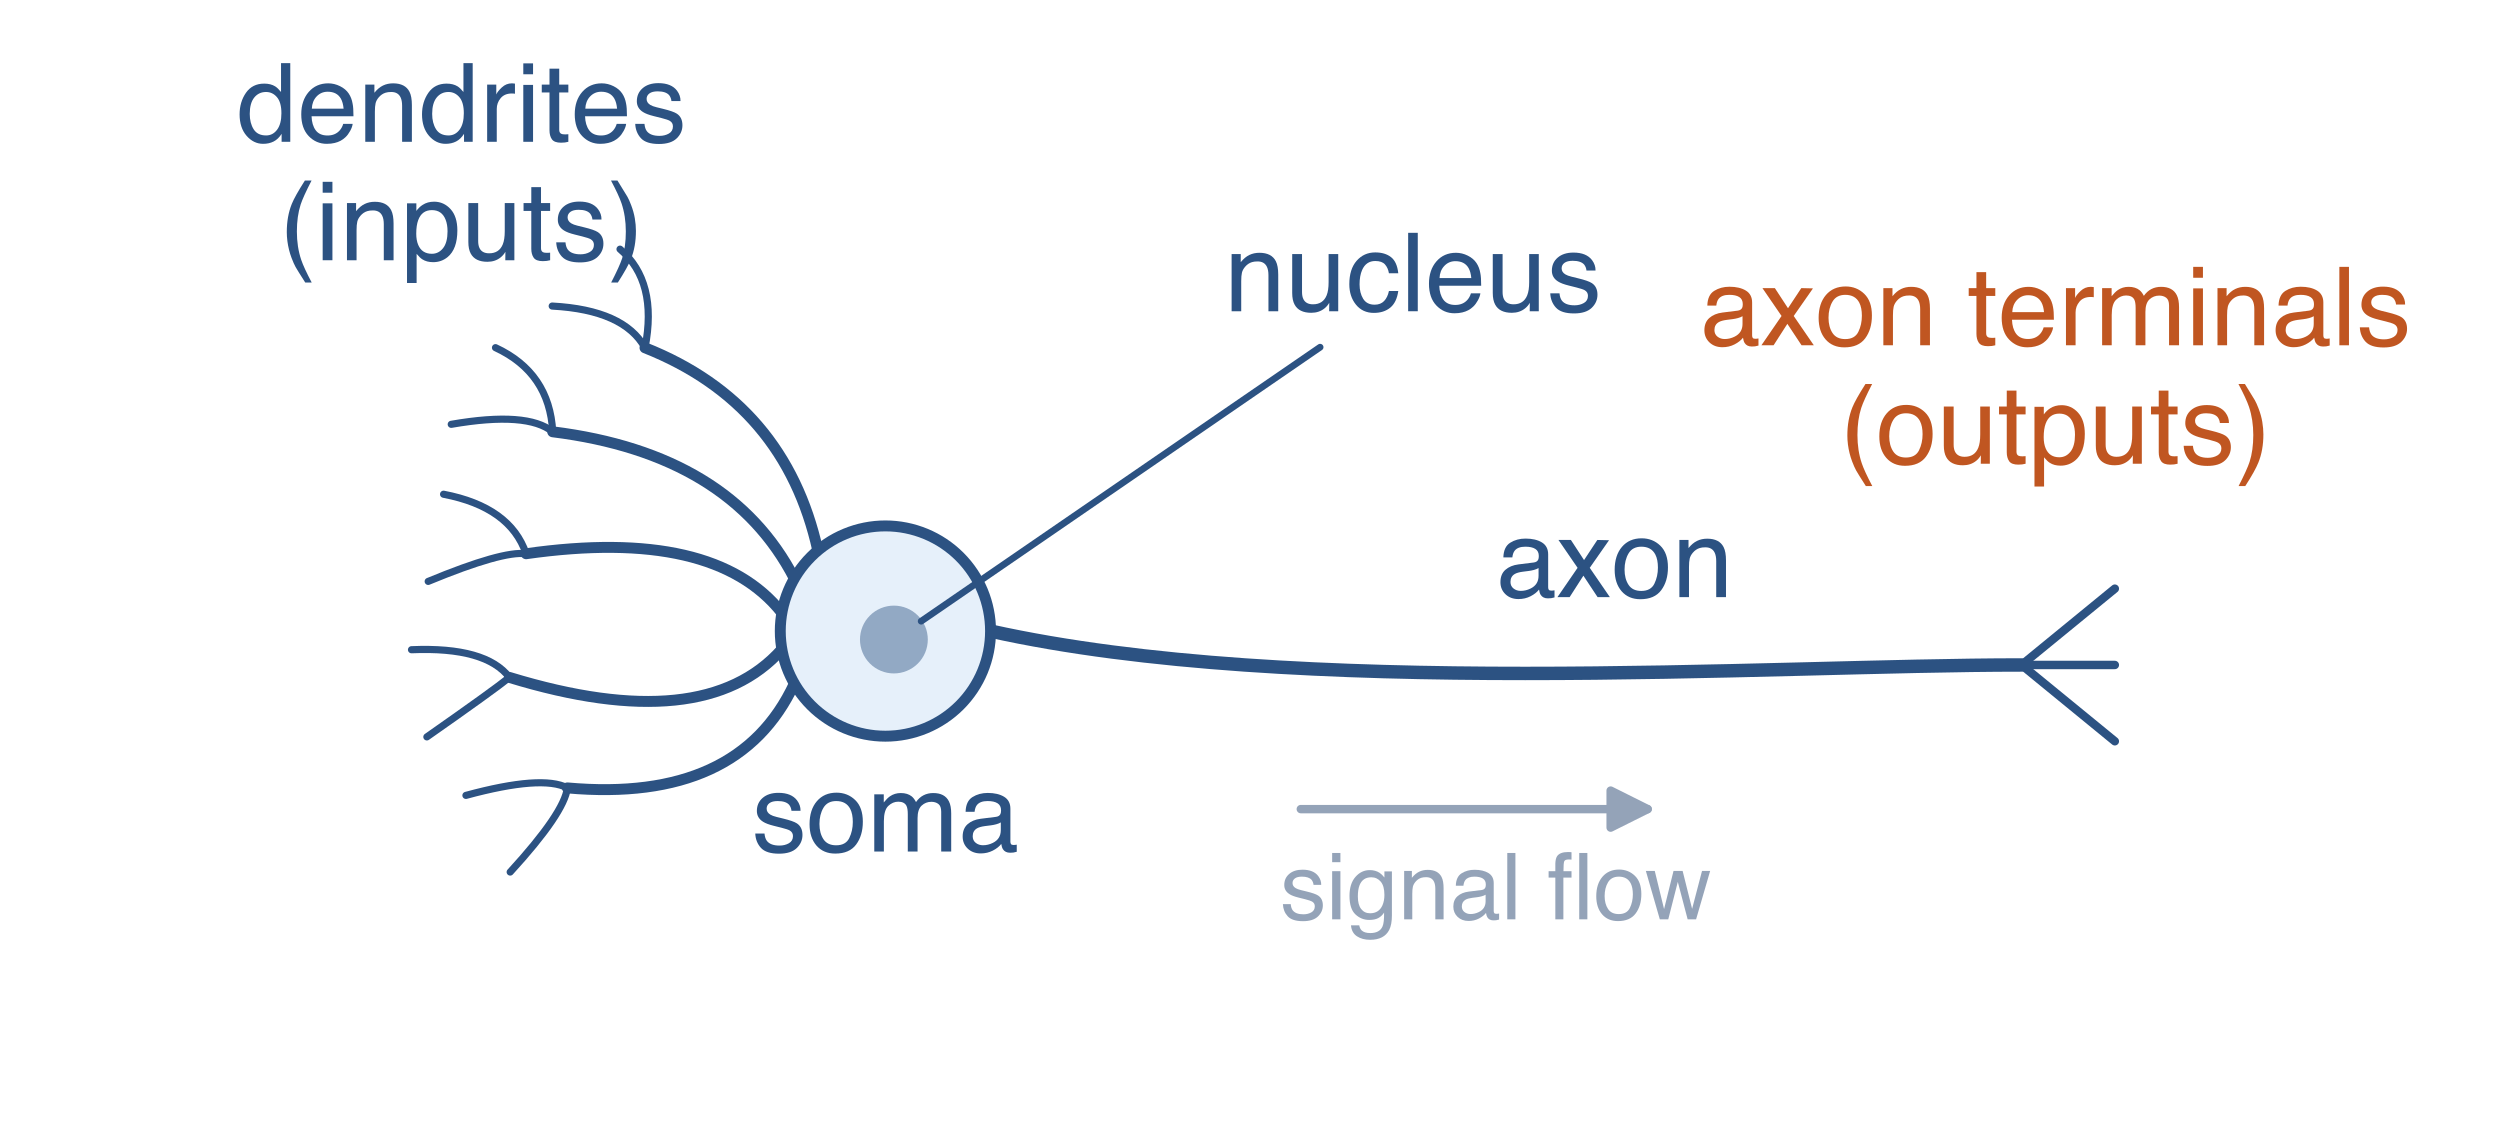
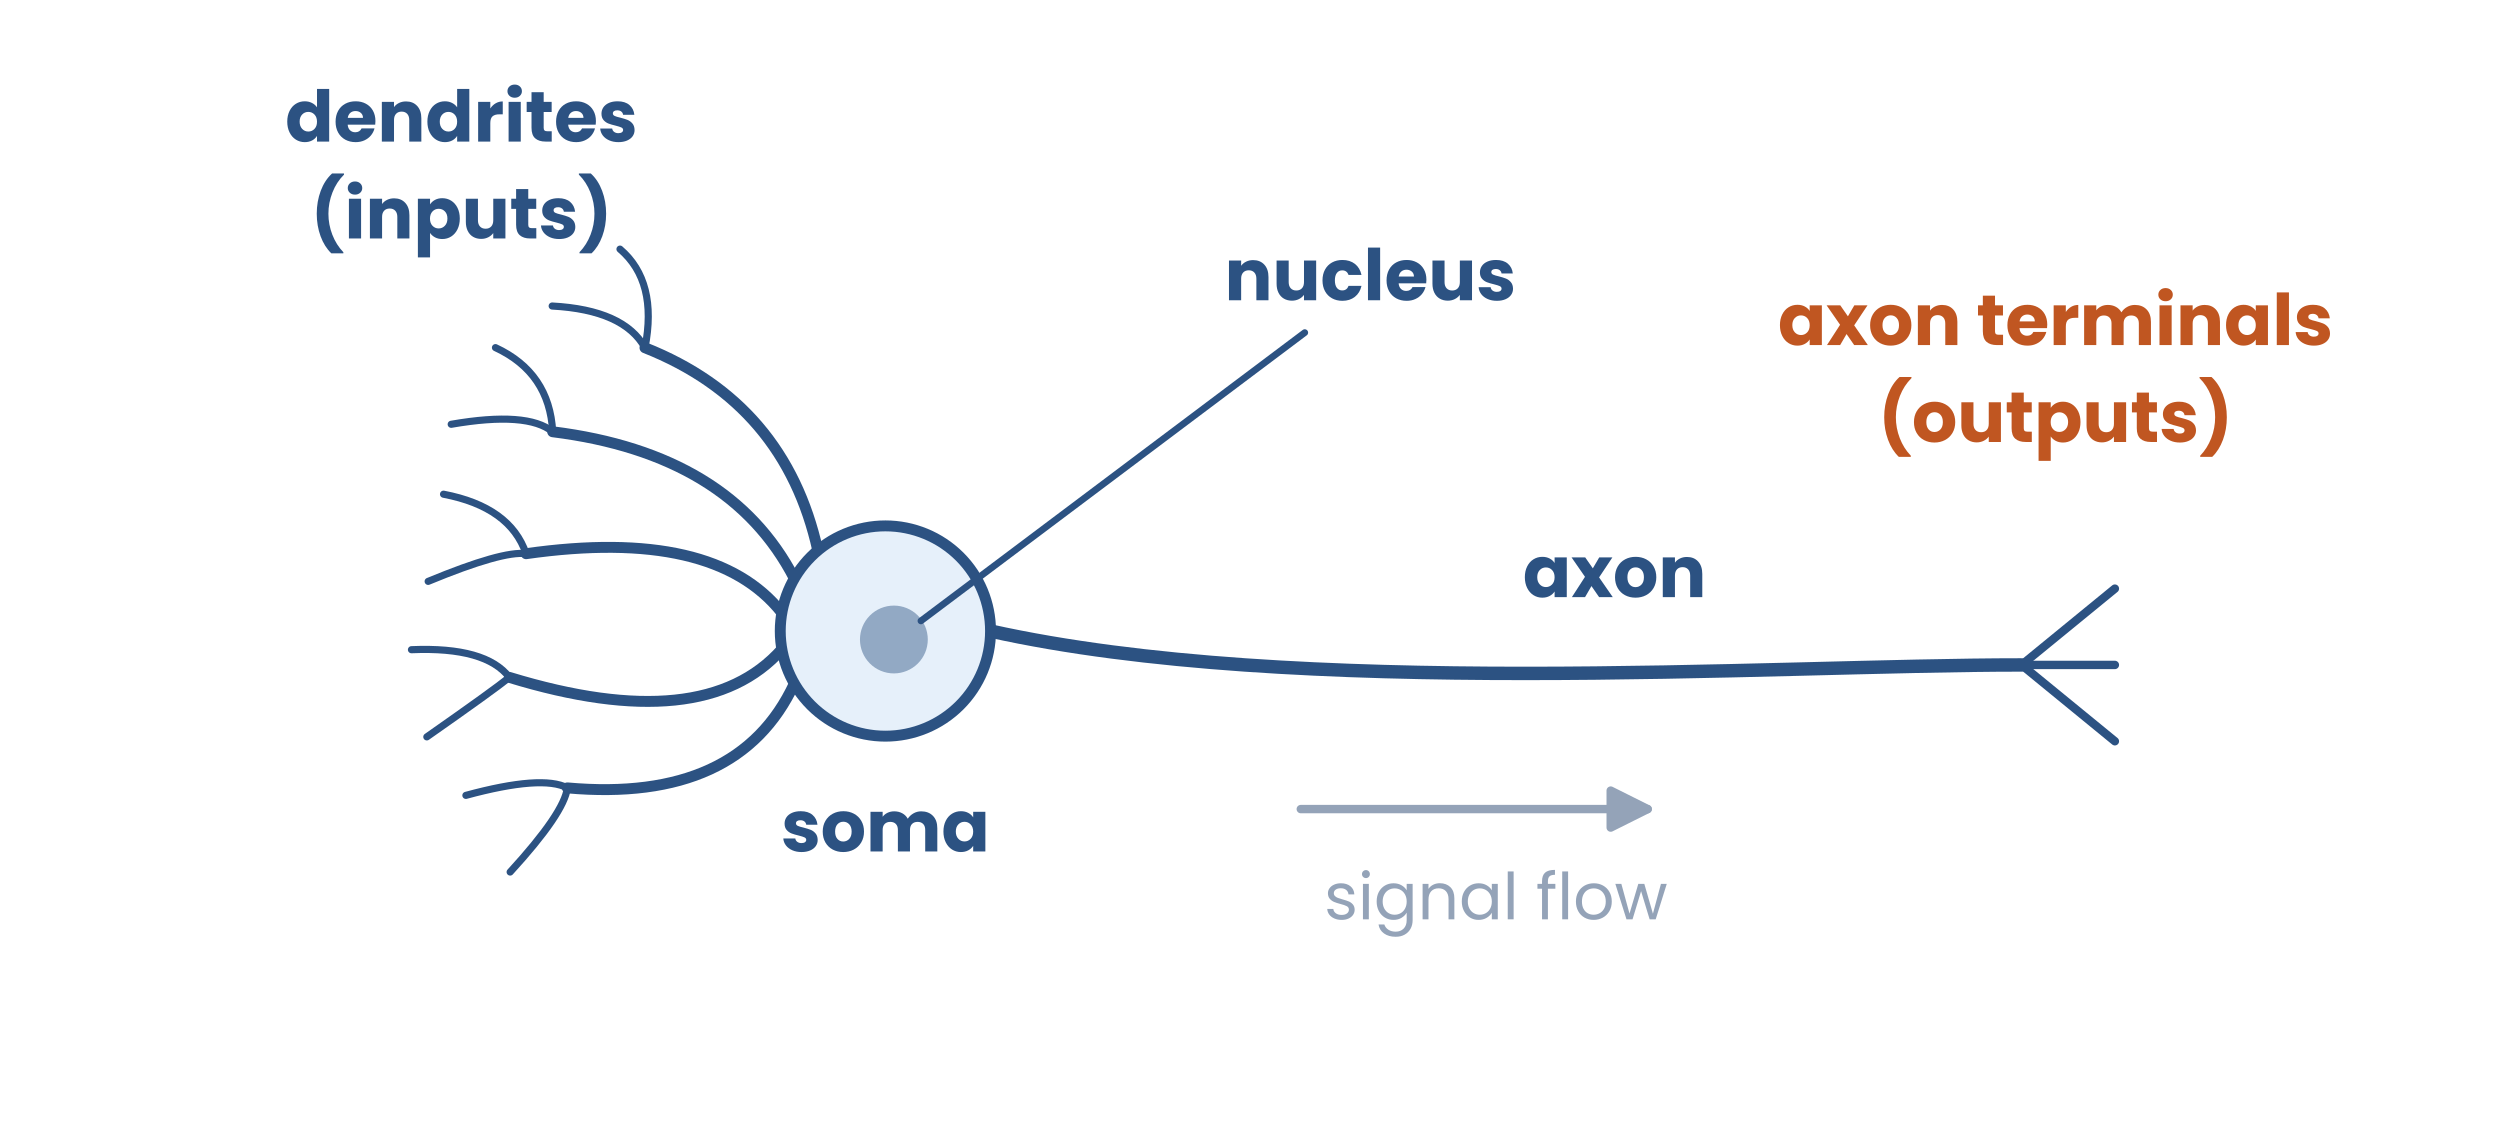
- <svg xmlns="http://www.w3.org/2000/svg" xmlns:xlink="http://www.w3.org/1999/xlink" width="594.522" height="267.878" viewBox="0 0 594.522 267.878" version="1.1">
+ <svg xmlns="http://www.w3.org/2000/svg" xmlns:xlink="http://www.w3.org/1999/xlink" width="595.08" height="268.116" viewBox="0 0 595.08 268.116" version="1.1">
  <defs>
    <style type="text/css">*{stroke-linejoin: round; stroke-linecap: butt}</style>
  </defs>
  <g id="figure_1">
    <g id="patch_1">
-       <path d="M 0 267.878  L 594.522 267.878  L 594.522 0  L 0 0  L 0 267.878  z " style="fill: none" />
+       <path d="M 0 268.116  L 595.08 268.116  L 595.08 0  L 0 0  L 0 268.116  z " style="fill: none" />
    </g>
    <g id="axes_1">
      <g id="patch_2">
-         <path d="M 188.907 137.569  Q 173.573 107.929 131.441 102.686  " clip-path="url(#p8c267089ec)" style="fill: none; stroke: #2c5282; stroke-width: 2.6; stroke-linejoin: miter; stroke-linecap: round" />
+         <path d="M 189.079 137.691  Q 173.731 108.022 131.557 102.774  " clip-path="url(#p0c225b8aaf)" style="fill: none; stroke: #2c5282; stroke-width: 2.6; stroke-linejoin: miter; stroke-linecap: round" />
      </g>
      <g id="patch_3">
-         <path d="M 131.441 102.686  Q 130.687 88.65 117.835 82.678  " clip-path="url(#p8c267089ec)" style="fill: none; stroke: #2c5282; stroke-width: 1.7; stroke-linejoin: miter; stroke-linecap: round" />
+         <path d="M 131.557 102.774  Q 130.802 88.724 117.938 82.747  " clip-path="url(#p0c225b8aaf)" style="fill: none; stroke: #2c5282; stroke-width: 1.7; stroke-linejoin: miter; stroke-linecap: round" />
      </g>
      <g id="patch_4">
-         <path d="M 131.441 102.686  Q 125.425 97.764 107.31 100.907  " clip-path="url(#p8c267089ec)" style="fill: none; stroke: #2c5282; stroke-width: 1.7; stroke-linejoin: miter; stroke-linecap: round" />
+         <path d="M 131.557 102.774  Q 125.535 97.847 107.403 100.993  " clip-path="url(#p0c225b8aaf)" style="fill: none; stroke: #2c5282; stroke-width: 1.7; stroke-linejoin: miter; stroke-linecap: round" />
      </g>
      <g id="patch_5">
-         <path d="M 185.937 145.728  Q 169.777 125.326 125.113 131.682  " clip-path="url(#p8c267089ec)" style="fill: none; stroke: #2c5282; stroke-width: 2.6; stroke-linejoin: miter; stroke-linecap: round" />
+         <path d="M 186.107 145.858  Q 169.931 125.436 125.224 131.798  " clip-path="url(#p0c225b8aaf)" style="fill: none; stroke: #2c5282; stroke-width: 2.6; stroke-linejoin: miter; stroke-linecap: round" />
      </g>
      <g id="patch_6">
-         <path d="M 125.113 131.682  Q 121.348 120.575 105.485 117.534  " clip-path="url(#p8c267089ec)" style="fill: none; stroke: #2c5282; stroke-width: 1.7; stroke-linejoin: miter; stroke-linecap: round" />
+         <path d="M 125.224 131.798  Q 121.455 120.681 105.576 117.637  " clip-path="url(#p0c225b8aaf)" style="fill: none; stroke: #2c5282; stroke-width: 1.7; stroke-linejoin: miter; stroke-linecap: round" />
      </g>
      <g id="patch_7">
-         <path d="M 125.113 131.682  Q 119.521 130.94 101.83 138.263  " clip-path="url(#p8c267089ec)" style="fill: none; stroke: #2c5282; stroke-width: 1.7; stroke-linejoin: miter; stroke-linecap: round" />
+         <path d="M 125.224 131.798  Q 119.625 131.055 101.917 138.386  " clip-path="url(#p0c225b8aaf)" style="fill: none; stroke: #2c5282; stroke-width: 1.7; stroke-linejoin: miter; stroke-linecap: round" />
      </g>
      <g id="patch_8">
-         <path d="M 185.937 154.411  Q 167.394 175.234 121.142 161.093  " clip-path="url(#p8c267089ec)" style="fill: none; stroke: #2c5282; stroke-width: 2.6; stroke-linejoin: miter; stroke-linecap: round" />
+         <path d="M 186.107 154.55  Q 167.545 175.393 121.248 161.238  " clip-path="url(#p0c225b8aaf)" style="fill: none; stroke: #2c5282; stroke-width: 2.6; stroke-linejoin: miter; stroke-linecap: round" />
      </g>
      <g id="patch_9">
-         <path d="M 121.142 161.093  Q 115.549 153.769 97.859 154.511  " clip-path="url(#p8c267089ec)" style="fill: none; stroke: #2c5282; stroke-width: 1.7; stroke-linejoin: miter; stroke-linecap: round" />
+         <path d="M 121.248 161.238  Q 115.65 153.908 97.942 154.65  " clip-path="url(#p0c225b8aaf)" style="fill: none; stroke: #2c5282; stroke-width: 1.7; stroke-linejoin: miter; stroke-linecap: round" />
      </g>
      <g id="patch_10">
-         <path d="M 121.142 161.093  Q 117.377 164.134 101.514 175.24  " clip-path="url(#p8c267089ec)" style="fill: none; stroke: #2c5282; stroke-width: 1.7; stroke-linejoin: miter; stroke-linecap: round" />
+         <path d="M 121.248 161.238  Q 117.479 164.282 101.6 175.4  " clip-path="url(#p0c225b8aaf)" style="fill: none; stroke: #2c5282; stroke-width: 1.7; stroke-linejoin: miter; stroke-linecap: round" />
      </g>
      <g id="patch_11">
-         <path d="M 194.488 130.917  Q 186.741 95.942 153.388 82.709  " clip-path="url(#p8c267089ec)" style="fill: none; stroke: #2c5282; stroke-width: 2.6; stroke-linejoin: miter; stroke-linecap: round" />
+         <path d="M 194.666 131.033  Q 186.912 96.024 153.526 82.777  " clip-path="url(#p0c225b8aaf)" style="fill: none; stroke: #2c5282; stroke-width: 2.6; stroke-linejoin: miter; stroke-linecap: round" />
      </g>
      <g id="patch_12">
-         <path d="M 153.388 82.709  Q 156.466 66.949 147.446 59.254  " clip-path="url(#p8c267089ec)" style="fill: none; stroke: #2c5282; stroke-width: 1.7; stroke-linejoin: miter; stroke-linecap: round" />
+         <path d="M 153.526 82.777  Q 156.607 67.002 147.578 59.3  " clip-path="url(#p0c225b8aaf)" style="fill: none; stroke: #2c5282; stroke-width: 1.7; stroke-linejoin: miter; stroke-linecap: round" />
      </g>
      <g id="patch_13">
-         <path d="M 153.388 82.709  Q 148.404 73.714 131.321 72.784  " clip-path="url(#p8c267089ec)" style="fill: none; stroke: #2c5282; stroke-width: 1.7; stroke-linejoin: miter; stroke-linecap: round" />
+         <path d="M 153.526 82.777  Q 148.537 73.773 131.438 72.843  " clip-path="url(#p0c225b8aaf)" style="fill: none; stroke: #2c5282; stroke-width: 1.7; stroke-linejoin: miter; stroke-linecap: round" />
      </g>
      <g id="patch_14">
-         <path d="M 188.907 162.571  Q 175.668 191.001 134.933 187.372  " clip-path="url(#p8c267089ec)" style="fill: none; stroke: #2c5282; stroke-width: 2.6; stroke-linejoin: miter; stroke-linecap: round" />
+         <path d="M 189.079 162.718  Q 175.828 191.176 135.053 187.543  " clip-path="url(#p0c225b8aaf)" style="fill: none; stroke: #2c5282; stroke-width: 2.6; stroke-linejoin: miter; stroke-linecap: round" />
      </g>
      <g id="patch_15">
-         <path d="M 134.933 187.372  Q 128.917 184.229 110.803 189.151  " clip-path="url(#p8c267089ec)" style="fill: none; stroke: #2c5282; stroke-width: 1.7; stroke-linejoin: miter; stroke-linecap: round" />
+         <path d="M 135.053 187.543  Q 129.031 184.397 110.899 189.324  " clip-path="url(#p0c225b8aaf)" style="fill: none; stroke: #2c5282; stroke-width: 1.7; stroke-linejoin: miter; stroke-linecap: round" />
      </g>
      <g id="patch_16">
-         <path d="M 134.933 187.372  Q 134.179 193.343 121.327 207.379  " clip-path="url(#p8c267089ec)" style="fill: none; stroke: #2c5282; stroke-width: 1.7; stroke-linejoin: miter; stroke-linecap: round" />
+         <path d="M 135.053 187.543  Q 134.298 193.52 121.433 207.57  " clip-path="url(#p0c225b8aaf)" style="fill: none; stroke: #2c5282; stroke-width: 1.7; stroke-linejoin: miter; stroke-linecap: round" />
      </g>
      <g id="patch_17">
-         <path d="M 235.562 150.07  C 308.149 166.2 420.256 158.135 480.746 158.135  " clip-path="url(#p8c267089ec)" style="fill: none; stroke: #2c5282; stroke-width: 3.2; stroke-linejoin: miter; stroke-linecap: round" />
+         <path d="M 235.78 150.204  C 308.439 166.351 420.656 158.277 481.205 158.277  " clip-path="url(#p0c225b8aaf)" style="fill: none; stroke: #2c5282; stroke-width: 3.2; stroke-linejoin: miter; stroke-linecap: round" />
      </g>
      <g id="line2d_1">
-         <path d="M 480.746 158.135  L 502.926 139.988  " clip-path="url(#p8c267089ec)" style="fill: none; stroke: #2c5282; stroke-width: 2; stroke-linecap: round" />
+         <path d="M 481.205 158.277  L 503.406 140.113  " clip-path="url(#p0c225b8aaf)" style="fill: none; stroke: #2c5282; stroke-width: 2; stroke-linecap: round" />
      </g>
      <g id="line2d_2">
-         <path d="M 480.746 158.135  L 502.926 158.135  " clip-path="url(#p8c267089ec)" style="fill: none; stroke: #2c5282; stroke-width: 2; stroke-linecap: round" />
+         <path d="M 481.205 158.277  L 503.406 158.277  " clip-path="url(#p0c225b8aaf)" style="fill: none; stroke: #2c5282; stroke-width: 2; stroke-linecap: round" />
      </g>
      <g id="line2d_3">
-         <path d="M 480.746 158.135  L 502.926 176.282  " clip-path="url(#p8c267089ec)" style="fill: none; stroke: #2c5282; stroke-width: 2; stroke-linecap: round" />
+         <path d="M 481.205 158.277  L 503.406 176.442  " clip-path="url(#p0c225b8aaf)" style="fill: none; stroke: #2c5282; stroke-width: 2; stroke-linecap: round" />
      </g>
      <g id="patch_18">
-         <path d="M 210.559 175.072  C 217.19 175.072 223.55 172.438 228.239 167.749  C 232.927 163.06 235.562 156.7 235.562 150.07  C 235.562 143.439 232.927 137.079 228.239 132.39  C 223.55 127.702 217.19 125.067 210.559 125.067  C 203.929 125.067 197.569 127.702 192.88 132.39  C 188.191 137.079 185.557 143.439 185.557 150.07  C 185.557 156.7 188.191 163.06 192.88 167.749  C 197.569 172.438 203.929 175.072 210.559 175.072  z " clip-path="url(#p8c267089ec)" style="fill: #e6f0fa; stroke: #2c5282; stroke-width: 2.6; stroke-linejoin: miter" />
+         <path d="M 210.753 175.231  C 217.39 175.231 223.757 172.594 228.45 167.901  C 233.143 163.208 235.78 156.841 235.78 150.204  C 235.78 143.567 233.143 137.201 228.45 132.508  C 223.757 127.814 217.39 125.177 210.753 125.177  C 204.116 125.177 197.75 127.814 193.057 132.508  C 188.363 137.201 185.726 143.567 185.726 150.204  C 185.726 156.841 188.363 163.208 193.057 167.901  C 197.75 172.594 204.116 175.231 210.753 175.231  z " clip-path="url(#p0c225b8aaf)" style="fill: #e6f0fa; stroke: #2c5282; stroke-width: 2.6; stroke-linejoin: miter" />
      </g>
      <g id="patch_19">
-         <path d="M 309.343 192.412  Q 351.703 192.412 391.827 192.412  " style="fill: none; stroke: #94a3b8; stroke-width: 2; stroke-linecap: round" />
-         <path d="M 383.027 188.012  L 391.827 192.412  L 383.027 196.812  z " style="fill: #94a3b8; stroke: #94a3b8; stroke-width: 2; stroke-linecap: round" />
+         <path d="M 309.629 192.589  Q 352.033 192.589 392.2 192.589  " style="fill: none; stroke: #94a3b8; stroke-width: 2; stroke-linecap: round" />
+         <path d="M 383.4 188.189  L 392.2 192.589  L 383.4 196.989  z " style="fill: #94a3b8; stroke: #94a3b8; stroke-width: 2; stroke-linecap: round" />
      </g>
      <g id="text_1">
-         <g style="fill: #94a3b8" transform="translate(304.378 218.6246) scale(0.22 -0.22)">
-           <defs>
-             <path id="Helvetica-73" d="M 747 1050  Q 772 769 888 619  Q 1100 347 1625 347  Q 1938 347 2175 483  Q 2413 619 2413 903  Q 2413 1119 2222 1231  Q 2100 1300 1741 1391  L 1294 1503  Q 866 1609 663 1741  Q 300 1969 300 2372  Q 300 2847 642 3140  Q 984 3434 1563 3434  Q 2319 3434 2653 2991  Q 2863 2709 2856 2384  L 2325 2384  Q 2309 2575 2191 2731  Q 1997 2953 1519 2953  Q 1200 2953 1036 2831  Q 872 2709 872 2509  Q 872 2291 1088 2159  Q 1213 2081 1456 2022  L 1828 1931  Q 2434 1784 2641 1647  Q 2969 1431 2969 969  Q 2969 522 2630 197  Q 2291 -128 1597 -128  Q 850 -128 539 211  Q 228 550 206 1050  L 747 1050  z M 1578 3428  L 1578 3428  z " transform="scale(0.015625)" />
-             <path id="Helvetica-69" d="M 413 3331  L 984 3331  L 984 0  L 413 0  L 413 3331  z M 413 4591  L 984 4591  L 984 3953  L 413 3953  L 413 4591  z " transform="scale(0.015625)" />
-             <path id="Helvetica-67" d="M 1594 3406  Q 1988 3406 2281 3213  Q 2441 3103 2606 2894  L 2606 3316  L 3125 3316  L 3125 272  Q 3125 -366 2938 -734  Q 2588 -1416 1616 -1416  Q 1075 -1416 706 -1173  Q 338 -931 294 -416  L 866 -416  Q 906 -641 1028 -763  Q 1219 -950 1628 -950  Q 2275 -950 2475 -494  Q 2594 -225 2584 466  Q 2416 209 2178 84  Q 1941 -41 1550 -41  Q 1006 -41 598 345  Q 191 731 191 1622  Q 191 2463 602 2934  Q 1013 3406 1594 3406  z M 2606 1688  Q 2606 2309 2350 2609  Q 2094 2909 1697 2909  Q 1103 2909 884 2353  Q 769 2056 769 1575  Q 769 1009 998 714  Q 1228 419 1616 419  Q 2222 419 2469 966  Q 2606 1275 2606 1688  z M 1659 3428  L 1659 3428  z " transform="scale(0.015625)" />
-             <path id="Helvetica-6e" d="M 413 3347  L 947 3347  L 947 2872  Q 1184 3166 1450 3294  Q 1716 3422 2041 3422  Q 2753 3422 3003 2925  Q 3141 2653 3141 2147  L 3141 0  L 2569 0  L 2569 2109  Q 2569 2416 2478 2603  Q 2328 2916 1934 2916  Q 1734 2916 1606 2875  Q 1375 2806 1200 2600  Q 1059 2434 1017 2257  Q 975 2081 975 1753  L 975 0  L 413 0  L 413 3347  z M 1734 3428  L 1734 3428  z " transform="scale(0.015625)" />
-             <path id="Helvetica-61" d="M 844 891  Q 844 647 1022 506  Q 1200 366 1444 366  Q 1741 366 2019 503  Q 2488 731 2488 1250  L 2488 1703  Q 2384 1638 2221 1594  Q 2059 1550 1903 1531  L 1563 1488  Q 1256 1447 1103 1359  Q 844 1213 844 891  z M 2206 2028  Q 2400 2053 2466 2191  Q 2503 2266 2503 2406  Q 2503 2694 2298 2823  Q 2094 2953 1713 2953  Q 1272 2953 1088 2716  Q 984 2584 953 2325  L 428 2325  Q 444 2944 830 3186  Q 1216 3428 1725 3428  Q 2316 3428 2684 3203  Q 3050 2978 3050 2503  L 3050 575  Q 3050 488 3086 434  Q 3122 381 3238 381  Q 3275 381 3322 386  Q 3369 391 3422 400  L 3422 -16  Q 3291 -53 3222 -62  Q 3153 -72 3034 -72  Q 2744 -72 2613 134  Q 2544 244 2516 444  Q 2344 219 2022 53  Q 1700 -113 1313 -113  Q 847 -113 551 170  Q 256 453 256 878  Q 256 1344 547 1600  Q 838 1856 1309 1916  L 2206 2028  z M 1741 3428  L 1741 3428  z " transform="scale(0.015625)" />
-             <path id="Helvetica-6c" d="M 428 4591  L 991 4591  L 991 0  L 428 0  L 428 4591  z " transform="scale(0.015625)" />
-             <path id="Helvetica-20" transform="scale(0.015625)" />
-             <path id="Helvetica-66" d="M 553 3856  Q 566 4206 675 4369  Q 872 4656 1434 4656  Q 1488 4656 1544 4653  Q 1600 4650 1672 4644  L 1672 4131  Q 1584 4138 1545 4139  Q 1506 4141 1472 4141  Q 1216 4141 1166 4008  Q 1116 3875 1116 3331  L 1672 3331  L 1672 2888  L 1109 2888  L 1109 0  L 553 0  L 553 2888  L 88 2888  L 88 3331  L 553 3331  L 553 3856  z " transform="scale(0.015625)" />
-             <path id="Helvetica-6f" d="M 1741 363  Q 2300 363 2508 786  Q 2716 1209 2716 1728  Q 2716 2197 2566 2491  Q 2328 2953 1747 2953  Q 1231 2953 997 2559  Q 763 2166 763 1609  Q 763 1075 997 719  Q 1231 363 1741 363  z M 1763 3444  Q 2409 3444 2856 3012  Q 3303 2581 3303 1744  Q 3303 934 2909 406  Q 2516 -122 1688 -122  Q 997 -122 590 345  Q 184 813 184 1600  Q 184 2444 612 2944  Q 1041 3444 1763 3444  z M 1744 3428  L 1744 3428  z " transform="scale(0.015625)" />
-             <path id="Helvetica-77" d="M 672 3347  L 1316 709  L 1969 3347  L 2600 3347  L 3256 725  L 3941 3347  L 4503 3347  L 3531 0  L 2947 0  L 2266 2591  L 1606 0  L 1022 0  L 56 3347  L 672 3347  z " transform="scale(0.015625)" />
-           </defs>
-           <use xlink:href="#Helvetica-73" />
-           <use xlink:href="#Helvetica-69" transform="translate(50 0)" />
-           <use xlink:href="#Helvetica-67" transform="translate(72.2168 0)" />
-           <use xlink:href="#Helvetica-6e" transform="translate(127.832 0)" />
-           <use xlink:href="#Helvetica-61" transform="translate(183.4473 0)" />
-           <use xlink:href="#Helvetica-6c" transform="translate(239.0625 0)" />
-           <use xlink:href="#Helvetica-20" transform="translate(261.2793 0)" />
-           <use xlink:href="#Helvetica-66" transform="translate(289.0625 0)" />
-           <use xlink:href="#Helvetica-6c" transform="translate(316.8457 0)" />
-           <use xlink:href="#Helvetica-6f" transform="translate(339.0625 0)" />
-           <use xlink:href="#Helvetica-77" transform="translate(394.6777 0)" />
+         <g style="fill: #94a3b8" transform="translate(315.1988 218.8264) scale(0.154006 -0.154006)">
+           <defs>
+             <path id="Poppins-Regular-73" d="M 1734 -58  Q 1331 -58 1011 80  Q 691 218 505 464  Q 320 710 301 1030  L 902 1030  Q 928 768 1149 601  Q 1370 435 1728 435  Q 2061 435 2253 582  Q 2445 730 2445 954  Q 2445 1184 2240 1296  Q 2035 1408 1606 1517  Q 1216 1619 969 1724  Q 723 1830 547 2038  Q 371 2246 371 2586  Q 371 2854 531 3078  Q 691 3302 985 3433  Q 1280 3565 1658 3565  Q 2240 3565 2598 3270  Q 2957 2976 2982 2464  L 2400 2464  Q 2381 2739 2179 2905  Q 1978 3072 1638 3072  Q 1325 3072 1139 2937  Q 954 2803 954 2586  Q 954 2413 1066 2301  Q 1178 2189 1347 2121  Q 1517 2054 1818 1971  Q 2195 1869 2432 1769  Q 2669 1670 2838 1472  Q 3008 1274 3014 954  Q 3014 666 2854 435  Q 2694 205 2403 73  Q 2112 -58 1734 -58  z " transform="scale(0.015625)" />
+             <path id="Poppins-Regular-69" d="M 794 4077  Q 627 4077 512 4192  Q 397 4307 397 4474  Q 397 4640 512 4755  Q 627 4870 794 4870  Q 954 4870 1066 4755  Q 1178 4640 1178 4474  Q 1178 4307 1066 4192  Q 954 4077 794 4077  z M 1075 3507  L 1075 0  L 493 0  L 493 3507  L 1075 3507  z " transform="scale(0.015625)" />
+             <path id="Poppins-Regular-67" d="M 1939 3565  Q 2394 3565 2736 3366  Q 3078 3168 3245 2867  L 3245 3507  L 3834 3507  L 3834 -77  Q 3834 -557 3629 -931  Q 3424 -1306 3043 -1517  Q 2662 -1728 2157 -1728  Q 1466 -1728 1005 -1401  Q 544 -1075 461 -512  L 1037 -512  Q 1133 -832 1433 -1027  Q 1734 -1222 2157 -1222  Q 2637 -1222 2941 -921  Q 3245 -621 3245 -77  L 3245 659  Q 3072 352 2733 147  Q 2394 -58 1939 -58  Q 1472 -58 1091 172  Q 710 403 492 819  Q 275 1235 275 1766  Q 275 2304 492 2710  Q 710 3117 1091 3341  Q 1472 3565 1939 3565  z M 3245 1760  Q 3245 2157 3085 2451  Q 2925 2746 2653 2902  Q 2381 3059 2054 3059  Q 1728 3059 1459 2905  Q 1190 2752 1030 2457  Q 870 2163 870 1766  Q 870 1363 1030 1065  Q 1190 768 1459 611  Q 1728 454 2054 454  Q 2381 454 2653 611  Q 2925 768 3085 1065  Q 3245 1363 3245 1760  z " transform="scale(0.015625)" />
+             <path id="Poppins-Regular-6e" d="M 2202 3571  Q 2842 3571 3238 3184  Q 3635 2797 3635 2067  L 3635 0  L 3059 0  L 3059 1984  Q 3059 2509 2796 2787  Q 2534 3066 2080 3066  Q 1619 3066 1347 2778  Q 1075 2490 1075 1939  L 1075 0  L 493 0  L 493 3507  L 1075 3507  L 1075 3008  Q 1248 3277 1545 3424  Q 1843 3571 2202 3571  z " transform="scale(0.015625)" />
+             <path id="Poppins-Regular-61" d="M 275 1766  Q 275 2304 492 2710  Q 710 3117 1091 3341  Q 1472 3565 1939 3565  Q 2400 3565 2739 3366  Q 3078 3168 3245 2867  L 3245 3507  L 3834 3507  L 3834 0  L 3245 0  L 3245 653  Q 3072 346 2729 144  Q 2387 -58 1933 -58  Q 1466 -58 1088 172  Q 710 403 492 819  Q 275 1235 275 1766  z M 3245 1760  Q 3245 2157 3085 2451  Q 2925 2746 2653 2902  Q 2381 3059 2054 3059  Q 1728 3059 1459 2905  Q 1190 2752 1030 2457  Q 870 2163 870 1766  Q 870 1363 1030 1065  Q 1190 768 1459 611  Q 1728 454 2054 454  Q 2381 454 2653 611  Q 2925 768 3085 1065  Q 3245 1363 3245 1760  z " transform="scale(0.015625)" />
+             <path id="Poppins-Regular-6c" d="M 1075 4736  L 1075 0  L 493 0  L 493 4736  L 1075 4736  z " transform="scale(0.015625)" />
+             <path id="Poppins-Regular-20" transform="scale(0.015625)" />
+             <path id="Poppins-Regular-66" d="M 1920 3027  L 1184 3027  L 1184 0  L 602 0  L 602 3027  L 147 3027  L 147 3507  L 602 3507  L 602 3757  Q 602 4346 906 4618  Q 1210 4890 1882 4890  L 1882 4403  Q 1498 4403 1341 4252  Q 1184 4102 1184 3757  L 1184 3507  L 1920 3507  L 1920 3027  z " transform="scale(0.015625)" />
+             <path id="Poppins-Regular-6f" d="M 2022 -58  Q 1530 -58 1130 166  Q 730 390 502 803  Q 275 1216 275 1760  Q 275 2298 508 2710  Q 742 3123 1145 3344  Q 1549 3565 2048 3565  Q 2547 3565 2950 3344  Q 3354 3123 3587 2713  Q 3821 2304 3821 1760  Q 3821 1216 3581 803  Q 3341 390 2931 166  Q 2522 -58 2022 -58  z M 2022 454  Q 2336 454 2611 601  Q 2886 749 3056 1043  Q 3226 1338 3226 1760  Q 3226 2182 3059 2476  Q 2893 2771 2624 2915  Q 2355 3059 2042 3059  Q 1722 3059 1456 2915  Q 1190 2771 1030 2476  Q 870 2182 870 1760  Q 870 1331 1027 1036  Q 1184 742 1446 598  Q 1709 454 2022 454  z " transform="scale(0.015625)" />
+             <path id="Poppins-Regular-77" d="M 5165 3507  L 4070 0  L 3469 0  L 2624 2784  L 1779 0  L 1178 0  L 77 3507  L 672 3507  L 1478 563  L 2349 3507  L 2944 3507  L 3795 557  L 4589 3507  L 5165 3507  z " transform="scale(0.015625)" />
+           </defs>
+           <use xlink:href="#Poppins-Regular-73" />
+           <use xlink:href="#Poppins-Regular-69" transform="translate(52.2 0)" />
+           <use xlink:href="#Poppins-Regular-67" transform="translate(76.79999 0)" />
+           <use xlink:href="#Poppins-Regular-6e" transform="translate(144.4 0)" />
+           <use xlink:href="#Poppins-Regular-61" transform="translate(208.4 0)" />
+           <use xlink:href="#Poppins-Regular-6c" transform="translate(276 0)" />
+           <use xlink:href="#Poppins-Regular-20" transform="translate(300.5999 0)" />
+           <use xlink:href="#Poppins-Regular-66" transform="translate(327.2999 0)" />
+           <use xlink:href="#Poppins-Regular-6c" transform="translate(360.1999 0)" />
+           <use xlink:href="#Poppins-Regular-6f" transform="translate(384.7999 0)" />
+           <use xlink:href="#Poppins-Regular-77" transform="translate(448.7999 0)" />
        </g>
      </g>
      <g id="text_2">
-         <g style="fill: #2c5282" transform="translate(56.26863 33.72119) scale(0.26 -0.26)">
-           <defs>
-             <path id="Helvetica-64" d="M 769 1634  Q 769 1097 997 734  Q 1225 372 1728 372  Q 2119 372 2370 708  Q 2622 1044 2622 1672  Q 2622 2306 2362 2611  Q 2103 2916 1722 2916  Q 1297 2916 1033 2591  Q 769 2266 769 1634  z M 1616 3406  Q 2000 3406 2259 3244  Q 2409 3150 2600 2916  L 2600 4606  L 3141 4606  L 3141 0  L 2634 0  L 2634 466  Q 2438 156 2169 18  Q 1900 -119 1553 -119  Q 994 -119 584 351  Q 175 822 175 1603  Q 175 2334 548 2870  Q 922 3406 1616 3406  z " transform="scale(0.015625)" />
-             <path id="Helvetica-65" d="M 1806 3422  Q 2163 3422 2497 3255  Q 2831 3088 3006 2822  Q 3175 2569 3231 2231  Q 3281 2000 3281 1494  L 828 1494  Q 844 984 1069 676  Q 1294 369 1766 369  Q 2206 369 2469 659  Q 2619 828 2681 1050  L 3234 1050  Q 3213 866 3089 639  Q 2966 413 2813 269  Q 2556 19 2178 -69  Q 1975 -119 1719 -119  Q 1094 -119 659 336  Q 225 791 225 1609  Q 225 2416 662 2919  Q 1100 3422 1806 3422  z M 2703 1941  Q 2669 2306 2544 2525  Q 2313 2931 1772 2931  Q 1384 2931 1121 2651  Q 859 2372 844 1941  L 2703 1941  z M 1753 3428  L 1753 3428  z " transform="scale(0.015625)" />
-             <path id="Helvetica-72" d="M 428 3347  L 963 3347  L 963 2769  Q 1028 2938 1284 3180  Q 1541 3422 1875 3422  Q 1891 3422 1928 3419  Q 1966 3416 2056 3406  L 2056 2813  Q 2006 2822 1964 2825  Q 1922 2828 1872 2828  Q 1447 2828 1219 2554  Q 991 2281 991 1925  L 991 0  L 428 0  L 428 3347  z " transform="scale(0.015625)" />
-             <path id="Helvetica-74" d="M 525 4281  L 1094 4281  L 1094 3347  L 1628 3347  L 1628 2888  L 1094 2888  L 1094 703  Q 1094 528 1213 469  Q 1278 434 1431 434  Q 1472 434 1519 436  Q 1566 438 1628 444  L 1628 0  Q 1531 -28 1426 -40  Q 1322 -53 1200 -53  Q 806 -53 665 148  Q 525 350 525 672  L 525 2888  L 72 2888  L 72 3347  L 525 3347  L 525 4281  z " transform="scale(0.015625)" />
-           </defs>
-           <use xlink:href="#Helvetica-64" />
-           <use xlink:href="#Helvetica-65" transform="translate(55.61523 0)" />
-           <use xlink:href="#Helvetica-6e" transform="translate(111.2305 0)" />
-           <use xlink:href="#Helvetica-64" transform="translate(166.8457 0)" />
-           <use xlink:href="#Helvetica-72" transform="translate(222.4609 0)" />
-           <use xlink:href="#Helvetica-69" transform="translate(255.7617 0)" />
-           <use xlink:href="#Helvetica-74" transform="translate(277.9785 0)" />
-           <use xlink:href="#Helvetica-65" transform="translate(305.7617 0)" />
-           <use xlink:href="#Helvetica-73" transform="translate(361.377 0)" />
-         </g>
-         <g style="fill: #2c5282" transform="translate(66.39848 61.88731) scale(0.26 -0.26)">
-           <defs>
-             <path id="Helvetica-28" d="M 1894 4666  Q 1403 3713 1256 3263  Q 1034 2578 1034 1681  Q 1034 775 1288 25  Q 1444 -438 1903 -1306  L 1525 -1306  Q 1069 -594 959 -397  Q 850 -200 722 138  Q 547 600 478 1125  Q 444 1397 444 1644  Q 444 2569 734 3291  Q 919 3750 1503 4666  L 1894 4666  z " transform="scale(0.015625)" />
-             <path id="Helvetica-70" d="M 1825 378  Q 2219 378 2480 708  Q 2741 1038 2741 1694  Q 2741 2094 2625 2381  Q 2406 2934 1825 2934  Q 1241 2934 1025 2350  Q 909 2038 909 1556  Q 909 1169 1025 897  Q 1244 378 1825 378  z M 369 3331  L 916 3331  L 916 2888  Q 1084 3116 1284 3241  Q 1569 3428 1953 3428  Q 2522 3428 2919 2992  Q 3316 2556 3316 1747  Q 3316 653 2744 184  Q 2381 -113 1900 -113  Q 1522 -113 1266 53  Q 1116 147 931 375  L 931 -1334  L 369 -1334  L 369 3331  z " transform="scale(0.015625)" />
-             <path id="Helvetica-75" d="M 975 3347  L 975 1125  Q 975 869 1056 706  Q 1206 406 1616 406  Q 2203 406 2416 931  Q 2531 1213 2531 1703  L 2531 3347  L 3094 3347  L 3094 0  L 2563 0  L 2569 494  Q 2459 303 2297 172  Q 1975 -91 1516 -91  Q 800 -91 541 388  Q 400 644 400 1072  L 400 3347  L 975 3347  z M 1747 3428  L 1747 3428  z " transform="scale(0.015625)" />
-             <path id="Helvetica-29" d="M 222 -1306  Q 719 -338 863 106  Q 1081 778 1081 1681  Q 1081 2584 828 3334  Q 672 3797 213 4666  L 591 4666  Q 1072 3897 1173 3717  Q 1275 3538 1394 3222  Q 1544 2831 1608 2450  Q 1672 2069 1672 1716  Q 1672 791 1378 66  Q 1194 -400 613 -1306  L 222 -1306  z " transform="scale(0.015625)" />
-           </defs>
-           <use xlink:href="#Helvetica-28" />
-           <use xlink:href="#Helvetica-69" transform="translate(33.30078 0)" />
-           <use xlink:href="#Helvetica-6e" transform="translate(55.51758 0)" />
-           <use xlink:href="#Helvetica-70" transform="translate(111.1328 0)" />
-           <use xlink:href="#Helvetica-75" transform="translate(166.748 0)" />
-           <use xlink:href="#Helvetica-74" transform="translate(222.3633 0)" />
-           <use xlink:href="#Helvetica-73" transform="translate(250.1465 0)" />
-           <use xlink:href="#Helvetica-29" transform="translate(300.1465 0)" />
+         <g style="fill: #2c5282" transform="translate(67.90217 33.69927) scale(0.169407 -0.169407)">
+           <defs>
+             <path id="Poppins-Bold-64" d="M 179 1792  Q 179 2342 387 2758  Q 595 3174 953 3398  Q 1312 3622 1754 3622  Q 2106 3622 2397 3475  Q 2688 3328 2854 3078  L 2854 4736  L 3949 4736  L 3949 0  L 2854 0  L 2854 512  Q 2701 256 2416 102  Q 2131 -51 1754 -51  Q 1312 -51 953 176  Q 595 403 387 822  Q 179 1242 179 1792  z M 2854 1786  Q 2854 2195 2627 2432  Q 2400 2669 2074 2669  Q 1747 2669 1520 2435  Q 1293 2202 1293 1792  Q 1293 1382 1520 1142  Q 1747 902 2074 902  Q 2400 902 2627 1139  Q 2854 1376 2854 1786  z " transform="scale(0.015625)" />
+             <path id="Poppins-Bold-65" d="M 3763 1843  Q 3763 1690 3744 1523  L 1267 1523  Q 1293 1190 1481 1014  Q 1670 838 1946 838  Q 2355 838 2515 1184  L 3680 1184  Q 3590 832 3356 550  Q 3123 269 2771 109  Q 2419 -51 1984 -51  Q 1459 -51 1049 173  Q 640 397 409 813  Q 179 1229 179 1786  Q 179 2342 406 2758  Q 634 3174 1043 3398  Q 1453 3622 1984 3622  Q 2502 3622 2905 3404  Q 3309 3187 3536 2784  Q 3763 2381 3763 1843  z M 2643 2131  Q 2643 2413 2451 2579  Q 2259 2746 1971 2746  Q 1696 2746 1507 2586  Q 1318 2426 1274 2131  L 2643 2131  z " transform="scale(0.015625)" />
+             <path id="Poppins-Bold-6e" d="M 2573 3610  Q 3200 3610 3574 3203  Q 3949 2797 3949 2086  L 3949 0  L 2861 0  L 2861 1939  Q 2861 2298 2675 2496  Q 2490 2694 2176 2694  Q 1862 2694 1676 2496  Q 1491 2298 1491 1939  L 1491 0  L 397 0  L 397 3571  L 1491 3571  L 1491 3098  Q 1658 3334 1939 3472  Q 2221 3610 2573 3610  z " transform="scale(0.015625)" />
+             <path id="Poppins-Bold-72" d="M 1491 2976  Q 1683 3270 1971 3440  Q 2259 3610 2611 3610  L 2611 2451  L 2310 2451  Q 1901 2451 1696 2275  Q 1491 2099 1491 1658  L 1491 0  L 397 0  L 397 3571  L 1491 3571  L 1491 2976  z " transform="scale(0.015625)" />
+             <path id="Poppins-Bold-69" d="M 947 3942  Q 659 3942 476 4112  Q 294 4282 294 4531  Q 294 4787 476 4956  Q 659 5126 947 5126  Q 1229 5126 1411 4956  Q 1594 4787 1594 4531  Q 1594 4282 1411 4112  Q 1229 3942 947 3942  z M 1491 3571  L 1491 0  L 397 0  L 397 3571  L 1491 3571  z " transform="scale(0.015625)" />
+             <path id="Poppins-Bold-74" d="M 2387 928  L 2387 0  L 1830 0  Q 1235 0 902 291  Q 570 582 570 1242  L 570 2662  L 134 2662  L 134 3571  L 570 3571  L 570 4442  L 1664 4442  L 1664 3571  L 2381 3571  L 2381 2662  L 1664 2662  L 1664 1229  Q 1664 1069 1741 998  Q 1818 928 1997 928  L 2387 928  z " transform="scale(0.015625)" />
+             <path id="Poppins-Bold-73" d="M 1850 -51  Q 1382 -51 1017 109  Q 653 269 441 547  Q 230 826 205 1171  L 1286 1171  Q 1306 986 1459 870  Q 1613 755 1837 755  Q 2042 755 2154 835  Q 2266 915 2266 1043  Q 2266 1197 2106 1270  Q 1946 1344 1587 1434  Q 1203 1523 947 1622  Q 691 1722 505 1936  Q 320 2150 320 2515  Q 320 2822 489 3075  Q 659 3328 988 3475  Q 1318 3622 1773 3622  Q 2445 3622 2832 3289  Q 3219 2957 3277 2406  L 2266 2406  Q 2240 2592 2102 2701  Q 1965 2810 1741 2810  Q 1549 2810 1446 2736  Q 1344 2662 1344 2534  Q 1344 2381 1507 2304  Q 1670 2227 2016 2150  Q 2413 2048 2662 1949  Q 2912 1850 3101 1629  Q 3290 1408 3296 1037  Q 3296 723 3120 476  Q 2944 230 2614 89  Q 2285 -51 1850 -51  z " transform="scale(0.015625)" />
+           </defs>
+           <use xlink:href="#Poppins-Bold-64" />
+           <use xlink:href="#Poppins-Bold-65" transform="translate(67.89999 0)" />
+           <use xlink:href="#Poppins-Bold-6e" transform="translate(129.5 0)" />
+           <use xlink:href="#Poppins-Bold-64" transform="translate(196.9 0)" />
+           <use xlink:href="#Poppins-Bold-72" transform="translate(264.8 0)" />
+           <use xlink:href="#Poppins-Bold-69" transform="translate(307.6 0)" />
+           <use xlink:href="#Poppins-Bold-74" transform="translate(337.0999 0)" />
+           <use xlink:href="#Poppins-Bold-65" transform="translate(377.6999 0)" />
+           <use xlink:href="#Poppins-Bold-73" transform="translate(439.2999 0)" />
+         </g>
+         <g style="fill: #2c5282" transform="translate(73.92273 56.76401) scale(0.169407 -0.169407)">
+           <defs>
+             <path id="Poppins-Bold-28" d="M 1869 -1338  Q 1248 -742 902 198  Q 557 1139 557 2227  Q 557 3328 915 4285  Q 1274 5242 1933 5843  L 3008 5843  L 3008 5741  Q 2336 5075 1971 4144  Q 1606 3213 1606 2227  Q 1606 1248 1958 339  Q 2310 -570 2950 -1235  L 2950 -1338  L 1869 -1338  z " transform="scale(0.015625)" />
+             <path id="Poppins-Bold-70" d="M 1491 3066  Q 1651 3315 1932 3468  Q 2214 3622 2592 3622  Q 3034 3622 3392 3398  Q 3750 3174 3958 2758  Q 4166 2342 4166 1792  Q 4166 1242 3958 822  Q 3750 403 3392 176  Q 3034 -51 2592 -51  Q 2221 -51 1936 102  Q 1651 256 1491 499  L 1491 -1702  L 397 -1702  L 397 3571  L 1491 3571  L 1491 3066  z M 3053 1792  Q 3053 2202 2825 2435  Q 2598 2669 2266 2669  Q 1939 2669 1712 2432  Q 1485 2195 1485 1786  Q 1485 1376 1712 1139  Q 1939 902 2266 902  Q 2592 902 2822 1142  Q 3053 1382 3053 1792  z " transform="scale(0.015625)" />
+             <path id="Poppins-Bold-75" d="M 3923 3571  L 3923 0  L 2829 0  L 2829 486  Q 2662 250 2377 106  Q 2093 -38 1747 -38  Q 1338 -38 1024 144  Q 710 326 537 672  Q 365 1018 365 1485  L 365 3571  L 1453 3571  L 1453 1632  Q 1453 1274 1638 1075  Q 1824 877 2138 877  Q 2458 877 2643 1075  Q 2829 1274 2829 1632  L 2829 3571  L 3923 3571  z " transform="scale(0.015625)" />
+             <path id="Poppins-Bold-29" d="M 102 -1338  L 102 -1235  Q 742 -570 1094 339  Q 1446 1248 1446 2227  Q 1446 3213 1081 4144  Q 717 5075 45 5741  L 45 5843  L 1120 5843  Q 1779 5242 2137 4285  Q 2496 3328 2496 2227  Q 2496 1139 2150 198  Q 1805 -742 1184 -1338  L 102 -1338  z " transform="scale(0.015625)" />
+           </defs>
+           <use xlink:href="#Poppins-Bold-28" />
+           <use xlink:href="#Poppins-Bold-69" transform="translate(47.7 0)" />
+           <use xlink:href="#Poppins-Bold-6e" transform="translate(77.19998 0)" />
+           <use xlink:href="#Poppins-Bold-70" transform="translate(144.6 0)" />
+           <use xlink:href="#Poppins-Bold-75" transform="translate(212.5 0)" />
+           <use xlink:href="#Poppins-Bold-74" transform="translate(279.9 0)" />
+           <use xlink:href="#Poppins-Bold-73" transform="translate(320.5 0)" />
+           <use xlink:href="#Poppins-Bold-29" transform="translate(376.2999 0)" />
        </g>
      </g>
      <g id="patch_20">
-         <path d="M 313.935 82.568  Q 266.498 115.148 219.061 147.729  " style="fill: none; stroke: #2c5282; stroke-width: 1.6; stroke-linecap: round" />
+         <path d="M 310.574 79.175  Q 264.893 113.485 219.213 147.794  " style="fill: none; stroke: #2c5282; stroke-width: 1.6; stroke-linecap: round" />
      </g>
      <g id="text_3">
-         <g style="fill: #2c5282" transform="translate(291.212 74.0164) scale(0.26 -0.26)">
-           <defs>
-             <path id="Helvetica-63" d="M 1703 3444  Q 2269 3444 2623 3169  Q 2978 2894 3050 2222  L 2503 2222  Q 2453 2531 2275 2736  Q 2097 2941 1703 2941  Q 1166 2941 934 2416  Q 784 2075 784 1575  Q 784 1072 996 728  Q 1209 384 1666 384  Q 2016 384 2220 598  Q 2425 813 2503 1184  L 3050 1184  Q 2956 519 2581 211  Q 2206 -97 1622 -97  Q 966 -97 575 383  Q 184 863 184 1581  Q 184 2463 612 2953  Q 1041 3444 1703 3444  z M 1616 3428  L 1616 3428  z " transform="scale(0.015625)" />
-           </defs>
-           <use xlink:href="#Helvetica-6e" />
-           <use xlink:href="#Helvetica-75" transform="translate(55.61523 0)" />
-           <use xlink:href="#Helvetica-63" transform="translate(111.2305 0)" />
-           <use xlink:href="#Helvetica-6c" transform="translate(161.2305 0)" />
-           <use xlink:href="#Helvetica-65" transform="translate(183.4473 0)" />
-           <use xlink:href="#Helvetica-75" transform="translate(239.0625 0)" />
-           <use xlink:href="#Helvetica-73" transform="translate(294.6777 0)" />
+         <g style="fill: #2c5282" transform="translate(291.4851 71.46951) scale(0.169407 -0.169407)">
+           <defs>
+             <path id="Poppins-Bold-63" d="M 179 1786  Q 179 2342 406 2758  Q 634 3174 1040 3398  Q 1446 3622 1971 3622  Q 2643 3622 3094 3270  Q 3546 2918 3686 2278  L 2522 2278  Q 2374 2688 1952 2688  Q 1651 2688 1472 2454  Q 1293 2221 1293 1786  Q 1293 1350 1472 1116  Q 1651 883 1952 883  Q 2374 883 2522 1293  L 3686 1293  Q 3546 666 3091 307  Q 2637 -51 1971 -51  Q 1446 -51 1040 173  Q 634 397 406 813  Q 179 1229 179 1786  z " transform="scale(0.015625)" />
+             <path id="Poppins-Bold-6c" d="M 1491 4736  L 1491 0  L 397 0  L 397 4736  L 1491 4736  z " transform="scale(0.015625)" />
+           </defs>
+           <use xlink:href="#Poppins-Bold-6e" />
+           <use xlink:href="#Poppins-Bold-75" transform="translate(67.39999 0)" />
+           <use xlink:href="#Poppins-Bold-63" transform="translate(134.8 0)" />
+           <use xlink:href="#Poppins-Bold-6c" transform="translate(195.3 0)" />
+           <use xlink:href="#Poppins-Bold-65" transform="translate(224.8 0)" />
+           <use xlink:href="#Poppins-Bold-75" transform="translate(286.3999 0)" />
+           <use xlink:href="#Poppins-Bold-73" transform="translate(353.7999 0)" />
        </g>
      </g>
      <g id="text_4">
-         <g style="fill: #2c5282" transform="translate(178.7722 202.494) scale(0.26 -0.26)">
-           <defs>
-             <path id="Helvetica-6d" d="M 413 3347  L 969 3347  L 969 2872  Q 1169 3119 1331 3231  Q 1609 3422 1963 3422  Q 2363 3422 2606 3225  Q 2744 3113 2856 2894  Q 3044 3163 3297 3292  Q 3550 3422 3866 3422  Q 4541 3422 4784 2934  Q 4916 2672 4916 2228  L 4916 0  L 4331 0  L 4331 2325  Q 4331 2659 4164 2784  Q 3997 2909 3756 2909  Q 3425 2909 3186 2687  Q 2947 2466 2947 1947  L 2947 0  L 2375 0  L 2375 2184  Q 2375 2525 2294 2681  Q 2166 2916 1816 2916  Q 1497 2916 1236 2669  Q 975 2422 975 1775  L 975 0  L 413 0  L 413 3347  z " transform="scale(0.015625)" />
-           </defs>
-           <use xlink:href="#Helvetica-73" />
-           <use xlink:href="#Helvetica-6f" transform="translate(50 0)" />
-           <use xlink:href="#Helvetica-6d" transform="translate(105.6152 0)" />
-           <use xlink:href="#Helvetica-61" transform="translate(188.916 0)" />
+         <g style="fill: #2c5282" transform="translate(185.9086 202.68) scale(0.169407 -0.169407)">
+           <defs>
+             <path id="Poppins-Bold-6f" d="M 2022 -51  Q 1498 -51 1078 173  Q 659 397 419 813  Q 179 1229 179 1786  Q 179 2336 422 2755  Q 666 3174 1088 3398  Q 1510 3622 2035 3622  Q 2560 3622 2982 3398  Q 3405 3174 3648 2755  Q 3891 2336 3891 1786  Q 3891 1235 3644 816  Q 3398 397 2972 173  Q 2547 -51 2022 -51  z M 2022 896  Q 2336 896 2557 1126  Q 2778 1357 2778 1786  Q 2778 2214 2563 2444  Q 2349 2675 2035 2675  Q 1715 2675 1504 2448  Q 1293 2221 1293 1786  Q 1293 1357 1501 1126  Q 1709 896 2022 896  z " transform="scale(0.015625)" />
+             <path id="Poppins-Bold-6d" d="M 4954 3610  Q 5619 3610 6012 3206  Q 6406 2803 6406 2086  L 6406 0  L 5318 0  L 5318 1939  Q 5318 2285 5136 2473  Q 4954 2662 4634 2662  Q 4314 2662 4131 2473  Q 3949 2285 3949 1939  L 3949 0  L 2861 0  L 2861 1939  Q 2861 2285 2678 2473  Q 2496 2662 2176 2662  Q 1856 2662 1673 2473  Q 1491 2285 1491 1939  L 1491 0  L 397 0  L 397 3571  L 1491 3571  L 1491 3123  Q 1658 3347 1926 3478  Q 2195 3610 2534 3610  Q 2938 3610 3254 3437  Q 3571 3264 3750 2944  Q 3936 3238 4256 3424  Q 4576 3610 4954 3610  z " transform="scale(0.015625)" />
+             <path id="Poppins-Bold-61" d="M 179 1792  Q 179 2342 387 2758  Q 595 3174 953 3398  Q 1312 3622 1754 3622  Q 2131 3622 2416 3468  Q 2701 3315 2854 3066  L 2854 3571  L 3949 3571  L 3949 0  L 2854 0  L 2854 506  Q 2694 256 2409 102  Q 2125 -51 1747 -51  Q 1312 -51 953 176  Q 595 403 387 822  Q 179 1242 179 1792  z M 2854 1786  Q 2854 2195 2627 2432  Q 2400 2669 2074 2669  Q 1747 2669 1520 2435  Q 1293 2202 1293 1792  Q 1293 1382 1520 1142  Q 1747 902 2074 902  Q 2400 902 2627 1139  Q 2854 1376 2854 1786  z " transform="scale(0.015625)" />
+           </defs>
+           <use xlink:href="#Poppins-Bold-73" />
+           <use xlink:href="#Poppins-Bold-6f" transform="translate(55.79999 0)" />
+           <use xlink:href="#Poppins-Bold-6d" transform="translate(119.5 0)" />
+           <use xlink:href="#Poppins-Bold-61" transform="translate(225.4 0)" />
        </g>
      </g>
      <g id="text_5">
-         <g style="fill: #2c5282" transform="translate(355.7751 142.0044) scale(0.26 -0.26)">
-           <defs>
-             <path id="Helvetica-78" d="M 94 3347  L 822 3347  L 1591 2169  L 2369 3347  L 3053 3331  L 1925 1716  L 3103 0  L 2384 0  L 1553 1256  L 747 0  L 34 0  L 1213 1716  L 94 3347  z " transform="scale(0.015625)" />
-           </defs>
-           <use xlink:href="#Helvetica-61" />
-           <use xlink:href="#Helvetica-78" transform="translate(55.61523 0)" />
-           <use xlink:href="#Helvetica-6f" transform="translate(105.6152 0)" />
-           <use xlink:href="#Helvetica-6e" transform="translate(161.2305 0)" />
+         <g style="fill: #2c5282" transform="translate(362.4892 142.1311) scale(0.169407 -0.169407)">
+           <defs>
+             <path id="Poppins-Bold-78" d="M 2509 0  L 1824 992  L 1248 0  L 64 0  L 1242 1824  L 32 3571  L 1261 3571  L 1946 2586  L 2522 3571  L 3706 3571  L 2509 1773  L 3738 0  L 2509 0  z " transform="scale(0.015625)" />
+           </defs>
+           <use xlink:href="#Poppins-Bold-61" />
+           <use xlink:href="#Poppins-Bold-78" transform="translate(67.89999 0)" />
+           <use xlink:href="#Poppins-Bold-6f" transform="translate(126.7 0)" />
+           <use xlink:href="#Poppins-Bold-6e" transform="translate(190.4 0)" />
        </g>
      </g>
      <g id="text_6">
-         <g style="fill: #c05621" transform="translate(404.2788 82.11285) scale(0.26 -0.26)">
-           <use xlink:href="#Helvetica-61" />
-           <use xlink:href="#Helvetica-78" transform="translate(55.61523 0)" />
-           <use xlink:href="#Helvetica-6f" transform="translate(105.6152 0)" />
-           <use xlink:href="#Helvetica-6e" transform="translate(161.2305 0)" />
-           <use xlink:href="#Helvetica-20" transform="translate(216.8457 0)" />
-           <use xlink:href="#Helvetica-74" transform="translate(244.6289 0)" />
-           <use xlink:href="#Helvetica-65" transform="translate(272.4121 0)" />
-           <use xlink:href="#Helvetica-72" transform="translate(328.0273 0)" />
-           <use xlink:href="#Helvetica-6d" transform="translate(361.3281 0)" />
-           <use xlink:href="#Helvetica-69" transform="translate(444.6289 0)" />
-           <use xlink:href="#Helvetica-6e" transform="translate(466.8457 0)" />
-           <use xlink:href="#Helvetica-61" transform="translate(522.4609 0)" />
-           <use xlink:href="#Helvetica-6c" transform="translate(578.0762 0)" />
-           <use xlink:href="#Helvetica-73" transform="translate(600.293 0)" />
-         </g>
-         <g style="fill: #c05621" transform="translate(437.5141 110.279) scale(0.26 -0.26)">
-           <use xlink:href="#Helvetica-28" />
-           <use xlink:href="#Helvetica-6f" transform="translate(33.30078 0)" />
-           <use xlink:href="#Helvetica-75" transform="translate(88.91602 0)" />
-           <use xlink:href="#Helvetica-74" transform="translate(144.5312 0)" />
-           <use xlink:href="#Helvetica-70" transform="translate(172.3145 0)" />
-           <use xlink:href="#Helvetica-75" transform="translate(227.9297 0)" />
-           <use xlink:href="#Helvetica-74" transform="translate(283.5449 0)" />
-           <use xlink:href="#Helvetica-73" transform="translate(311.3281 0)" />
-           <use xlink:href="#Helvetica-29" transform="translate(361.3281 0)" />
+         <g style="fill: #c05621" transform="translate(423.2083 82.13842) scale(0.169407 -0.169407)">
+           <defs>
+             <path id="Poppins-Bold-20" transform="scale(0.015625)" />
+           </defs>
+           <use xlink:href="#Poppins-Bold-61" />
+           <use xlink:href="#Poppins-Bold-78" transform="translate(67.89999 0)" />
+           <use xlink:href="#Poppins-Bold-6f" transform="translate(126.7 0)" />
+           <use xlink:href="#Poppins-Bold-6e" transform="translate(190.4 0)" />
+           <use xlink:href="#Poppins-Bold-20" transform="translate(257.8 0)" />
+           <use xlink:href="#Poppins-Bold-74" transform="translate(279 0)" />
+           <use xlink:href="#Poppins-Bold-65" transform="translate(319.6 0)" />
+           <use xlink:href="#Poppins-Bold-72" transform="translate(381.2 0)" />
+           <use xlink:href="#Poppins-Bold-6d" transform="translate(423.9999 0)" />
+           <use xlink:href="#Poppins-Bold-69" transform="translate(529.8999 0)" />
+           <use xlink:href="#Poppins-Bold-6e" transform="translate(559.3999 0)" />
+           <use xlink:href="#Poppins-Bold-61" transform="translate(626.7999 0)" />
+           <use xlink:href="#Poppins-Bold-6c" transform="translate(694.6999 0)" />
+           <use xlink:href="#Poppins-Bold-73" transform="translate(724.1999 0)" />
+         </g>
+         <g style="fill: #c05621" transform="translate(447.0272 105.2032) scale(0.169407 -0.169407)">
+           <use xlink:href="#Poppins-Bold-28" />
+           <use xlink:href="#Poppins-Bold-6f" transform="translate(47.7 0)" />
+           <use xlink:href="#Poppins-Bold-75" transform="translate(111.4 0)" />
+           <use xlink:href="#Poppins-Bold-74" transform="translate(178.8 0)" />
+           <use xlink:href="#Poppins-Bold-70" transform="translate(219.4 0)" />
+           <use xlink:href="#Poppins-Bold-75" transform="translate(287.3 0)" />
+           <use xlink:href="#Poppins-Bold-74" transform="translate(354.7 0)" />
+           <use xlink:href="#Poppins-Bold-73" transform="translate(395.3 0)" />
+           <use xlink:href="#Poppins-Bold-29" transform="translate(451.0999 0)" />
        </g>
      </g>
      <g id="patch_21">
-         <path d="M 212.576 160.151  C 214.715 160.151 216.766 159.301 218.279 157.789  C 219.791 156.277 220.641 154.225 220.641 152.086  C 220.641 149.947 219.791 147.895 218.279 146.383  C 216.766 144.871 214.715 144.021 212.576 144.021  C 210.437 144.021 208.385 144.871 206.873 146.383  C 205.36 147.895 204.51 149.947 204.51 152.086  C 204.51 154.225 205.36 156.277 206.873 157.789  C 208.385 159.301 210.437 160.151 212.576 160.151  z " clip-path="url(#p8c267089ec)" style="fill: #2c5282; opacity: 0.45" />
+         <path d="M 212.771 160.296  C 214.913 160.296 216.966 159.445 218.48 157.931  C 219.994 156.417 220.845 154.364 220.845 152.223  C 220.845 150.082 219.994 148.028 218.48 146.514  C 216.966 145 214.913 144.149 212.771 144.149  C 210.63 144.149 208.577 145 207.063 146.514  C 205.549 148.028 204.698 150.082 204.698 152.223  C 204.698 154.364 205.549 156.417 207.063 157.931  C 208.577 159.445 210.63 160.296 212.771 160.296  z " clip-path="url(#p0c225b8aaf)" style="fill: #2c5282; opacity: 0.45" />
      </g>
    </g>
  </g>
  <defs>
-     <clipPath id="p8c267089ec">
-       <rect x="12.96" y="12.96" width="568.602" height="241.958" />
+     <clipPath id="p0c225b8aaf">
+       <rect x="12.96" y="12.96" width="569.16" height="242.196" />
    </clipPath>
  </defs>
</svg>
